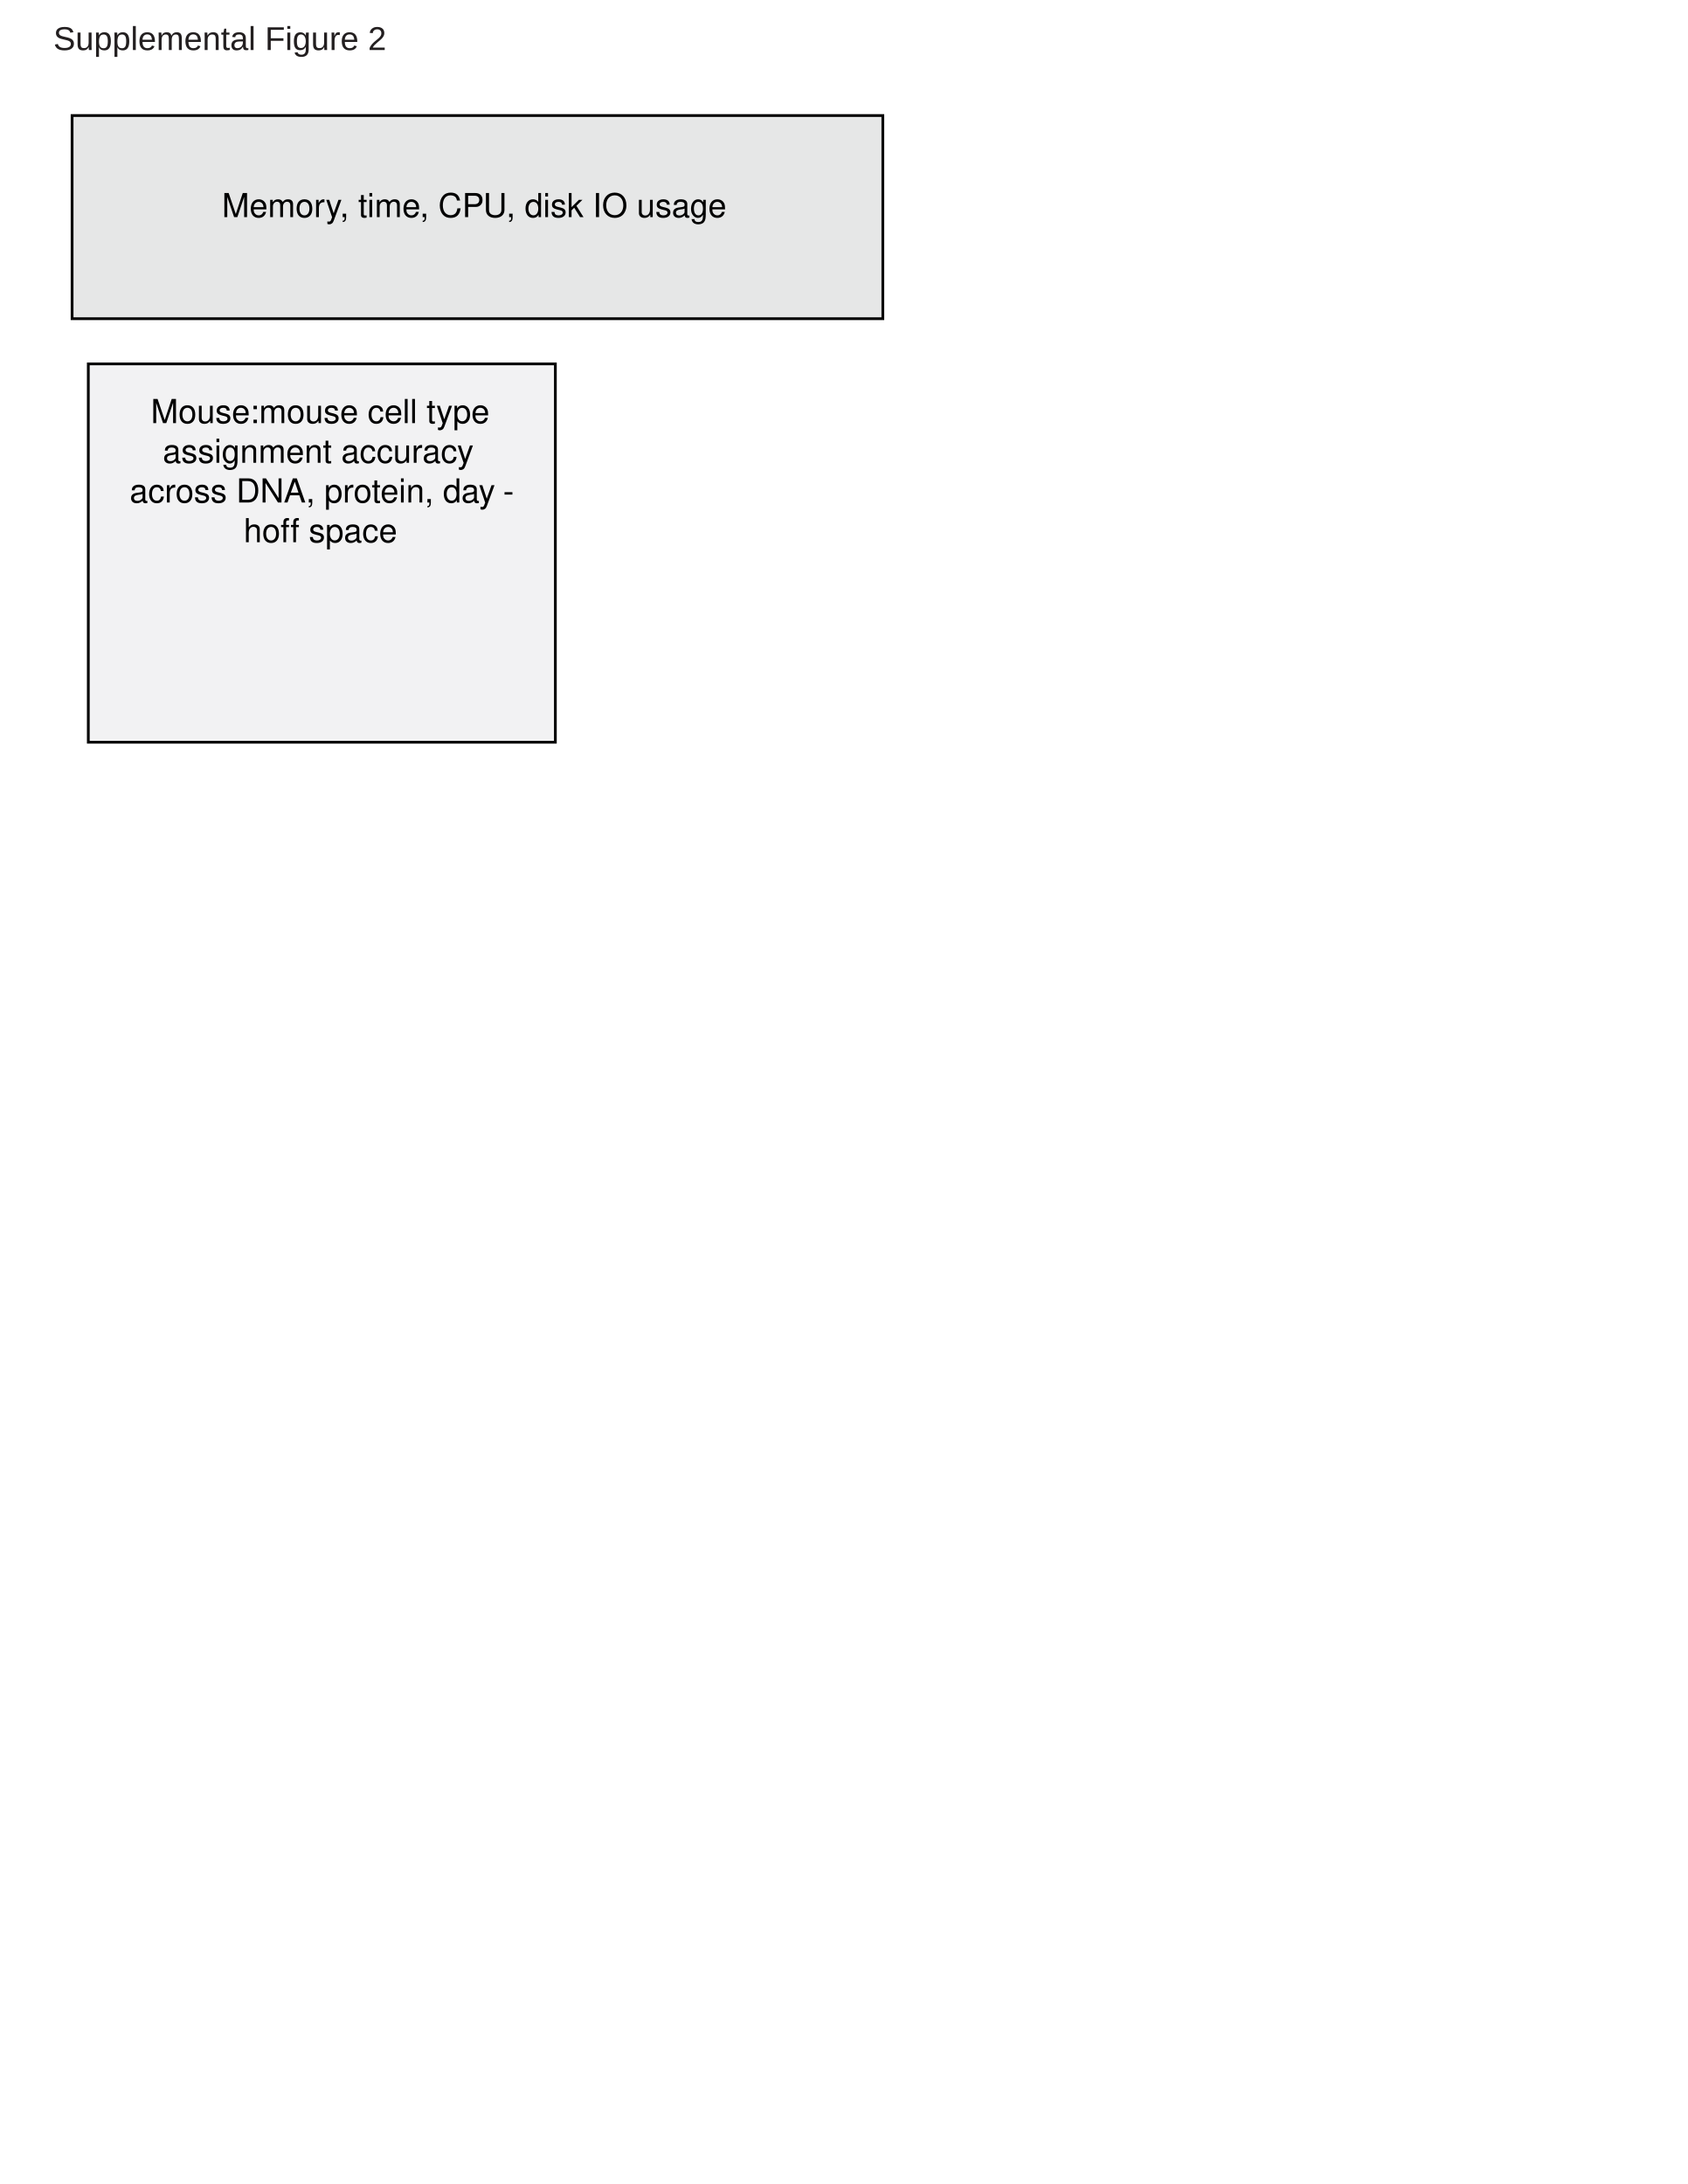
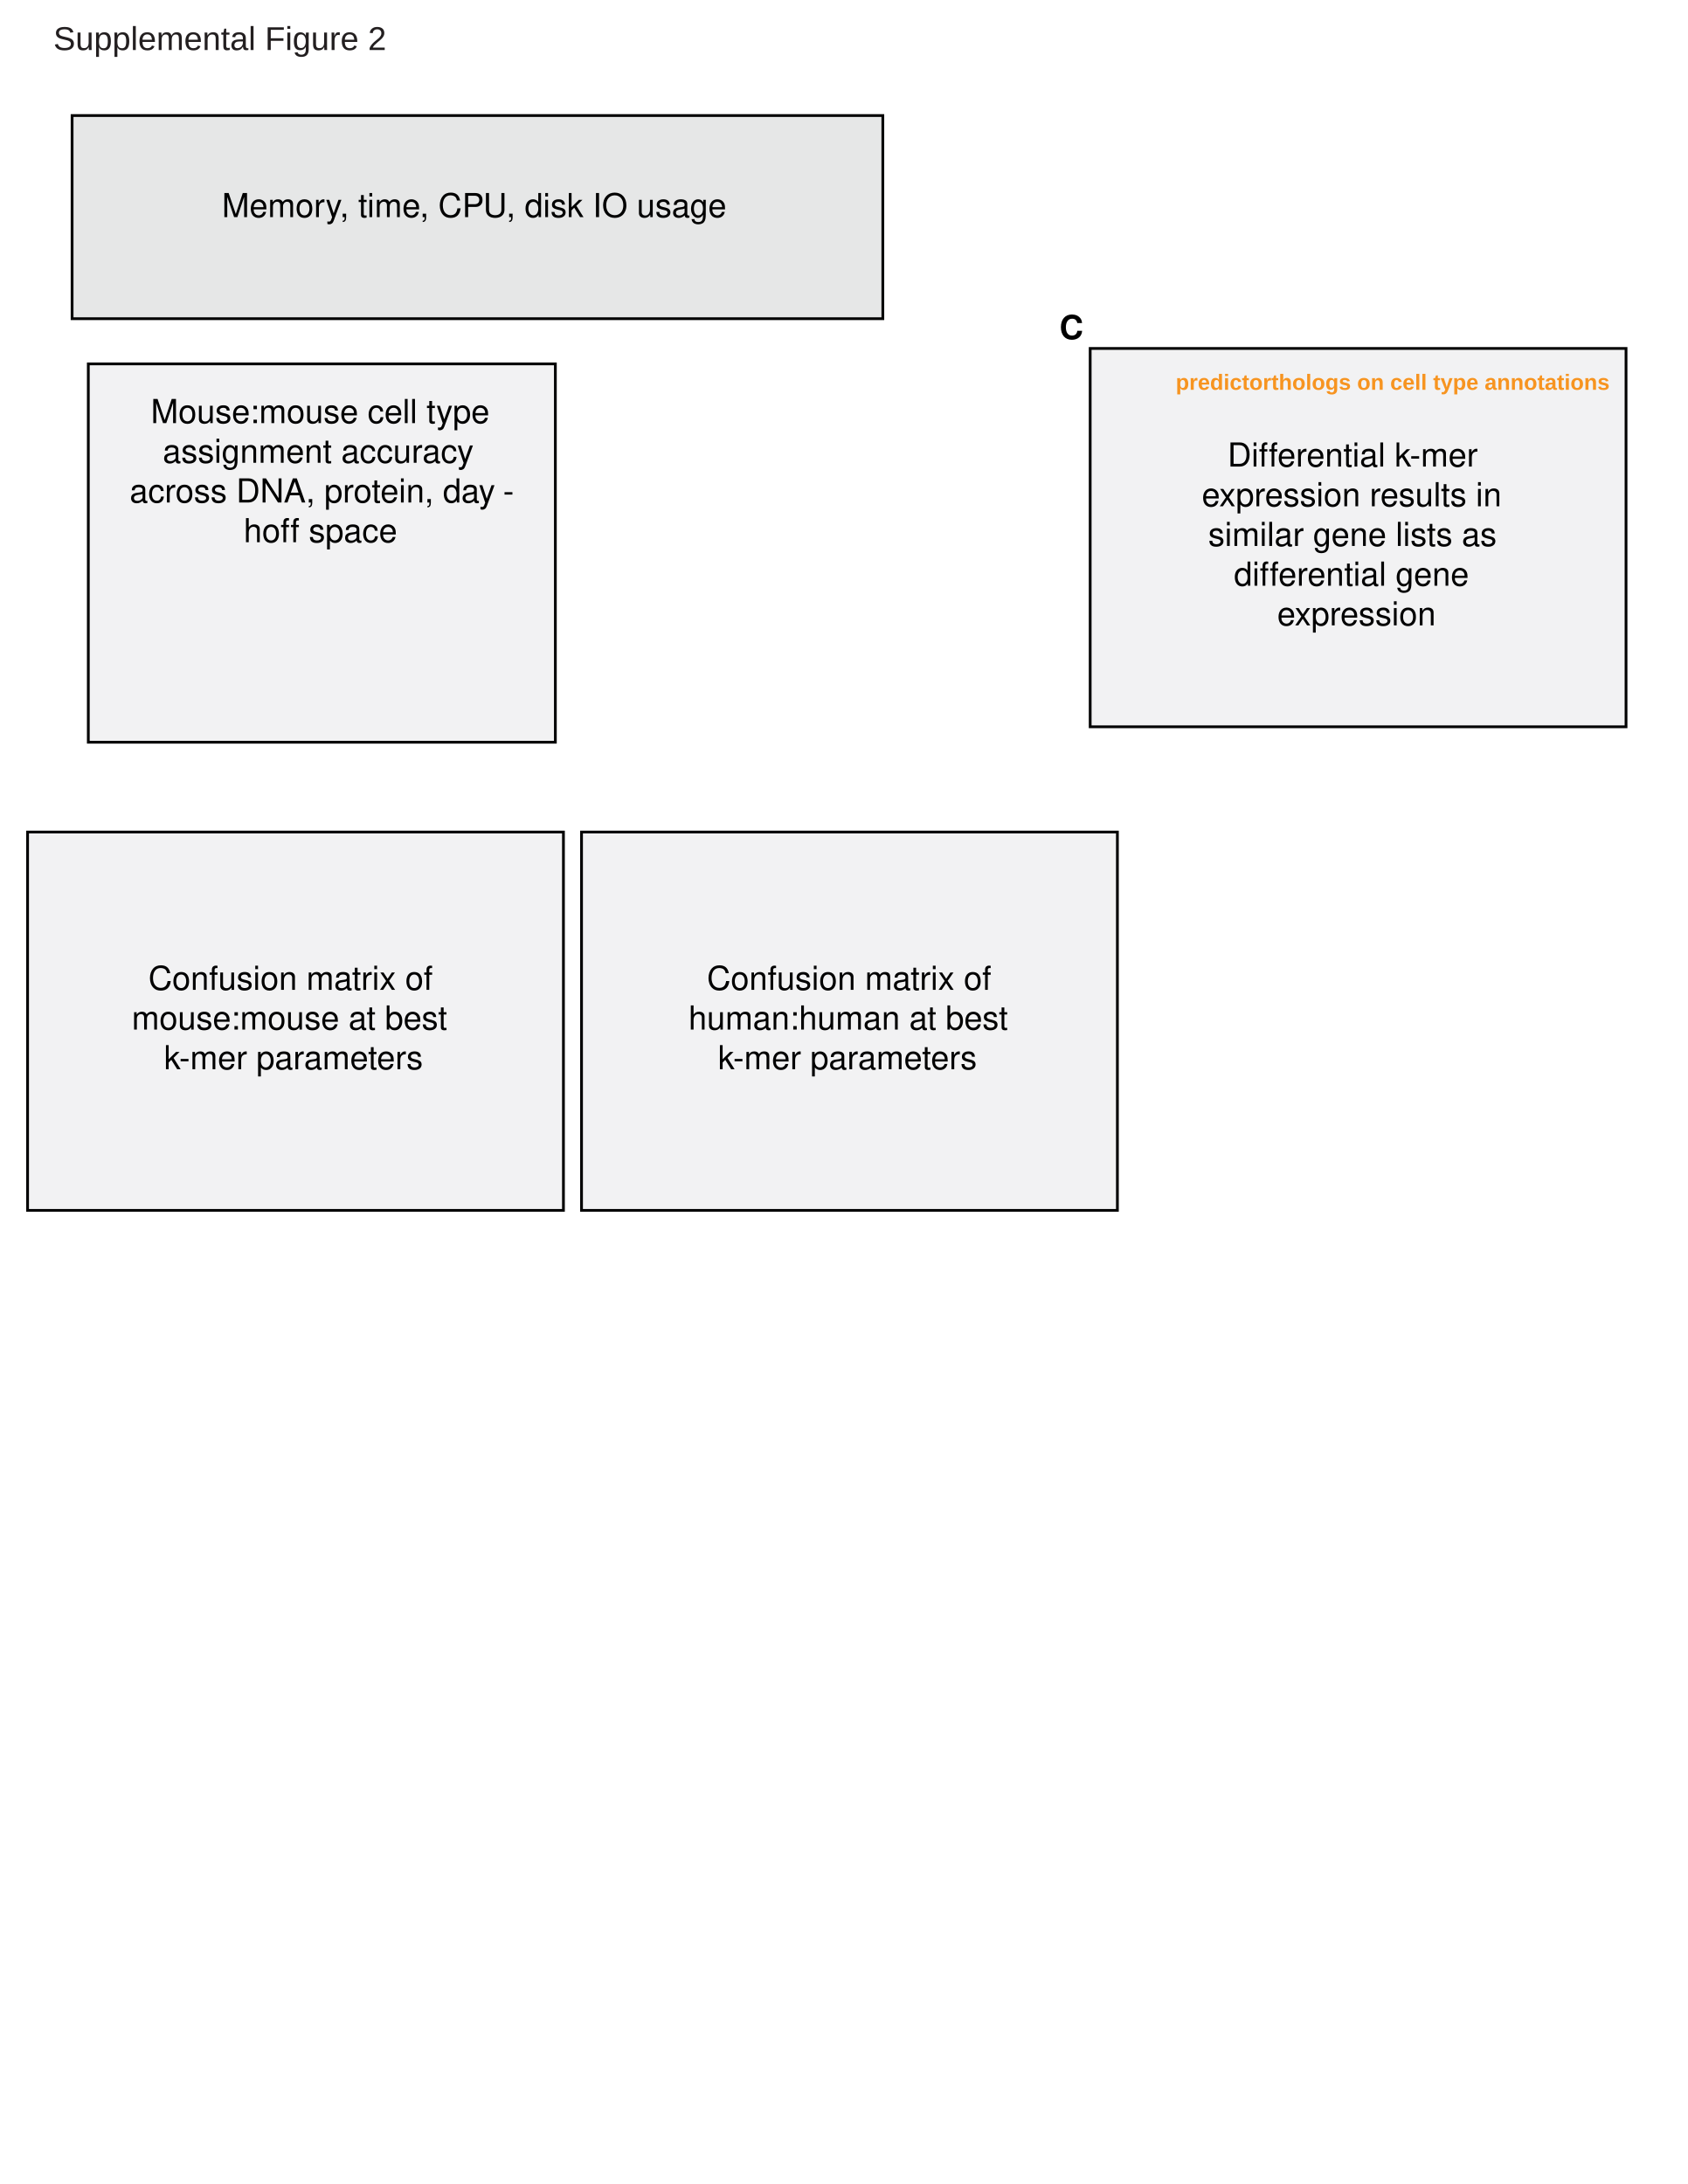
<svg xmlns="http://www.w3.org/2000/svg" id="Layer_1" data-name="Layer 1" viewBox="0 0 612 792">
  <defs>
-     <style>.cls-1{fill:none;}.cls-2,.cls-8{font-size:12px;}.cls-2{fill:#231f20;font-family:ArialMT, Arial;}.cls-3{clip-path:url(#clip-path);}.cls-4{clip-path:url(#clip-path-2);}.cls-5{clip-path:url(#clip-path-4);}.cls-6{fill:#e6e7e7;}.cls-6,.cls-9{stroke:#010101;stroke-miterlimit:10;}.cls-7,.cls-8{isolation:isolate;}.cls-8{fill:#010101;font-family:Helvetica-Light, Helvetica;font-weight:300;}.cls-9{fill:#f2f2f3;}</style>
+     <style>.cls-1{fill:none;}.cls-2,.cls-3,.cls-8{font-size:12px;}.cls-2{fill:#231f20;font-family:ArialMT, Arial;}.cls-10,.cls-3,.cls-8{isolation:isolate;}.cls-3,.cls-8{fill:#010101;}.cls-3{font-family:Helvetica-Bold, Helvetica;}.cls-11,.cls-3{font-weight:700;}.cls-4{clip-path:url(#clip-path);}.cls-5{clip-path:url(#clip-path-2);}.cls-6{clip-path:url(#clip-path-4);}.cls-7{fill:#f2f2f3;}.cls-7,.cls-9{stroke:#010101;stroke-miterlimit:10;}.cls-8{font-family:Helvetica-Light, Helvetica;font-weight:300;}.cls-9{fill:#e6e7e7;}.cls-11{font-size:8px;fill:#f79420;font-family:Arial-BoldMT, Arial;}</style>
    <clipPath id="clip-path">
      <polyline class="cls-1" points="135.71 -162.66 90.71 -162.66 90.71 -207.66 135.71 -207.66 135.71 -162.66" />
    </clipPath>
    <clipPath id="clip-path-2">
      <polyline class="cls-1" points="-8.55 -371 450.65 -371 450.65 88.2 -8.55 88.2 -8.55 -371" />
    </clipPath>
    <clipPath id="clip-path-4">
      <polyline class="cls-1" points="-8.55 88.2 450.65 88.2 450.65 -371 -8.55 -371 -8.55 88.2" />
    </clipPath>
  </defs>
  <text class="cls-2" transform="translate(19.35 18.15)">Supplemental Figure 2</text>
-   <rect class="cls-6" x="26.14" y="41.9" width="293.97" height="73.67" />
-   <g class="cls-7">
+   <text class="cls-3" transform="translate(384.15 122.94)">C</text>
+   <rect class="cls-7" x="395.29" y="126.36" width="194.3" height="137.2" />
+   <text class="cls-8" transform="translate(445.1 169.19)">Differential k-mer <tspan x="-9.34" y="14.4">expression results in </tspan>
+     <tspan x="-7" y="28.8">similar gene lists as </tspan>
+     <tspan x="2.32" y="43.2">differential gene </tspan>
+     <tspan x="18" y="57.6">expression</tspan>
+   </text>
+   <rect class="cls-9" x="26.14" y="41.9" width="293.97" height="73.67" />
+   <g class="cls-10">
    <text class="cls-8" transform="translate(80.45 78.74)">Memory, time, CPU, disk IO usage</text>
  </g>
-   <rect class="cls-9" x="32.02" y="131.96" width="169.35" height="137.2" />
+   <rect class="cls-7" x="32.02" y="131.96" width="169.35" height="137.2" />
  <text class="cls-8" transform="translate(54.68 153.43)">Mouse:mouse cell type <tspan x="4.33" y="14.4">assignment accuracy </tspan>
    <tspan x="-7.66" y="28.8">across DNA, protein, day</tspan>
    <tspan x="127.71" y="28.8">-</tspan>
    <tspan x="33.67" y="43.2">hoff space</tspan>
  </text>
+   <text class="cls-11" transform="translate(426.3 141.36)">predictorthologs on cell type annotations</text>
+   <rect class="cls-7" x="10" y="301.73" width="194.3" height="137.2" />
+   <g class="cls-10">
+     <text class="cls-8" transform="translate(53.79 358.95)">Confusion matrix of <tspan x="-6.01" y="14.4">mouse:mouse at best </tspan>
+       <tspan x="5.68" y="28.8">k-mer parameters</tspan>
+     </text>
+   </g>
+   <rect class="cls-7" x="210.86" y="301.73" width="194.3" height="137.2" />
+   <g class="cls-10">
+     <text class="cls-8" transform="translate(256.32 358.95)">Confusion matrix of <tspan x="-6.68" y="14.4">human:human at best </tspan>
+       <tspan x="4.01" y="28.8">k-mer parameters</tspan>
+     </text>
+   </g>
</svg>
